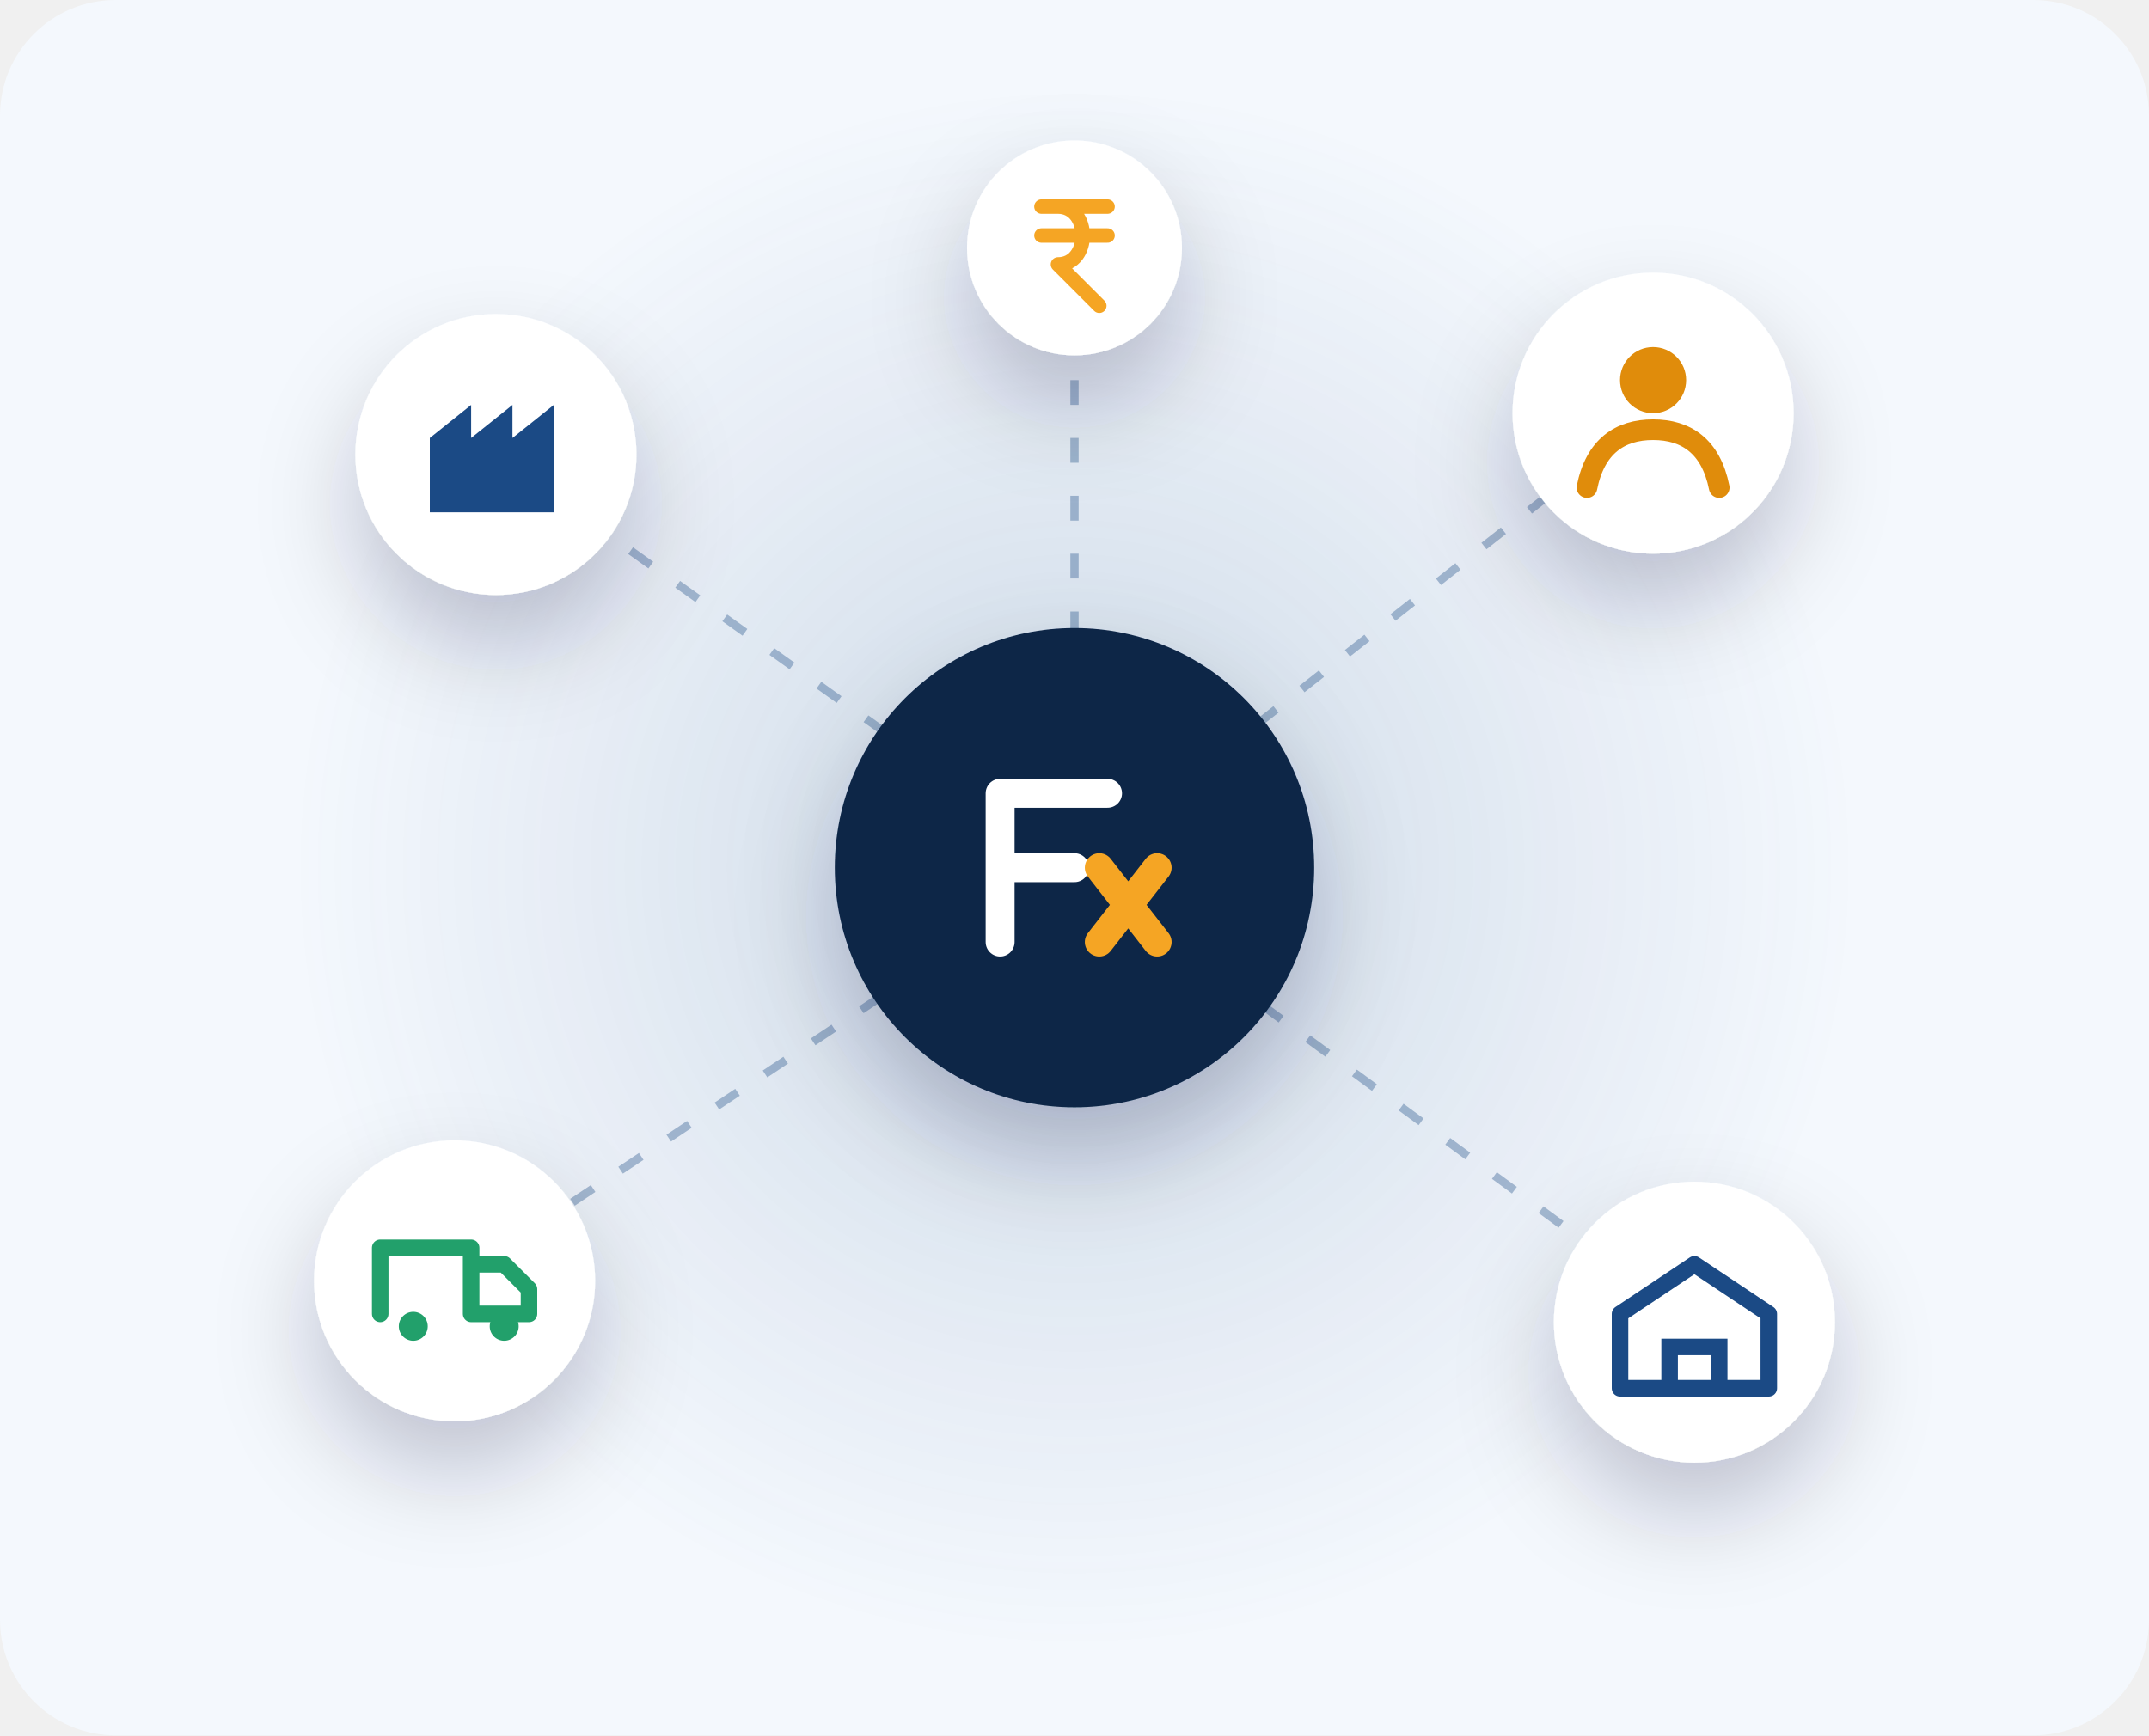
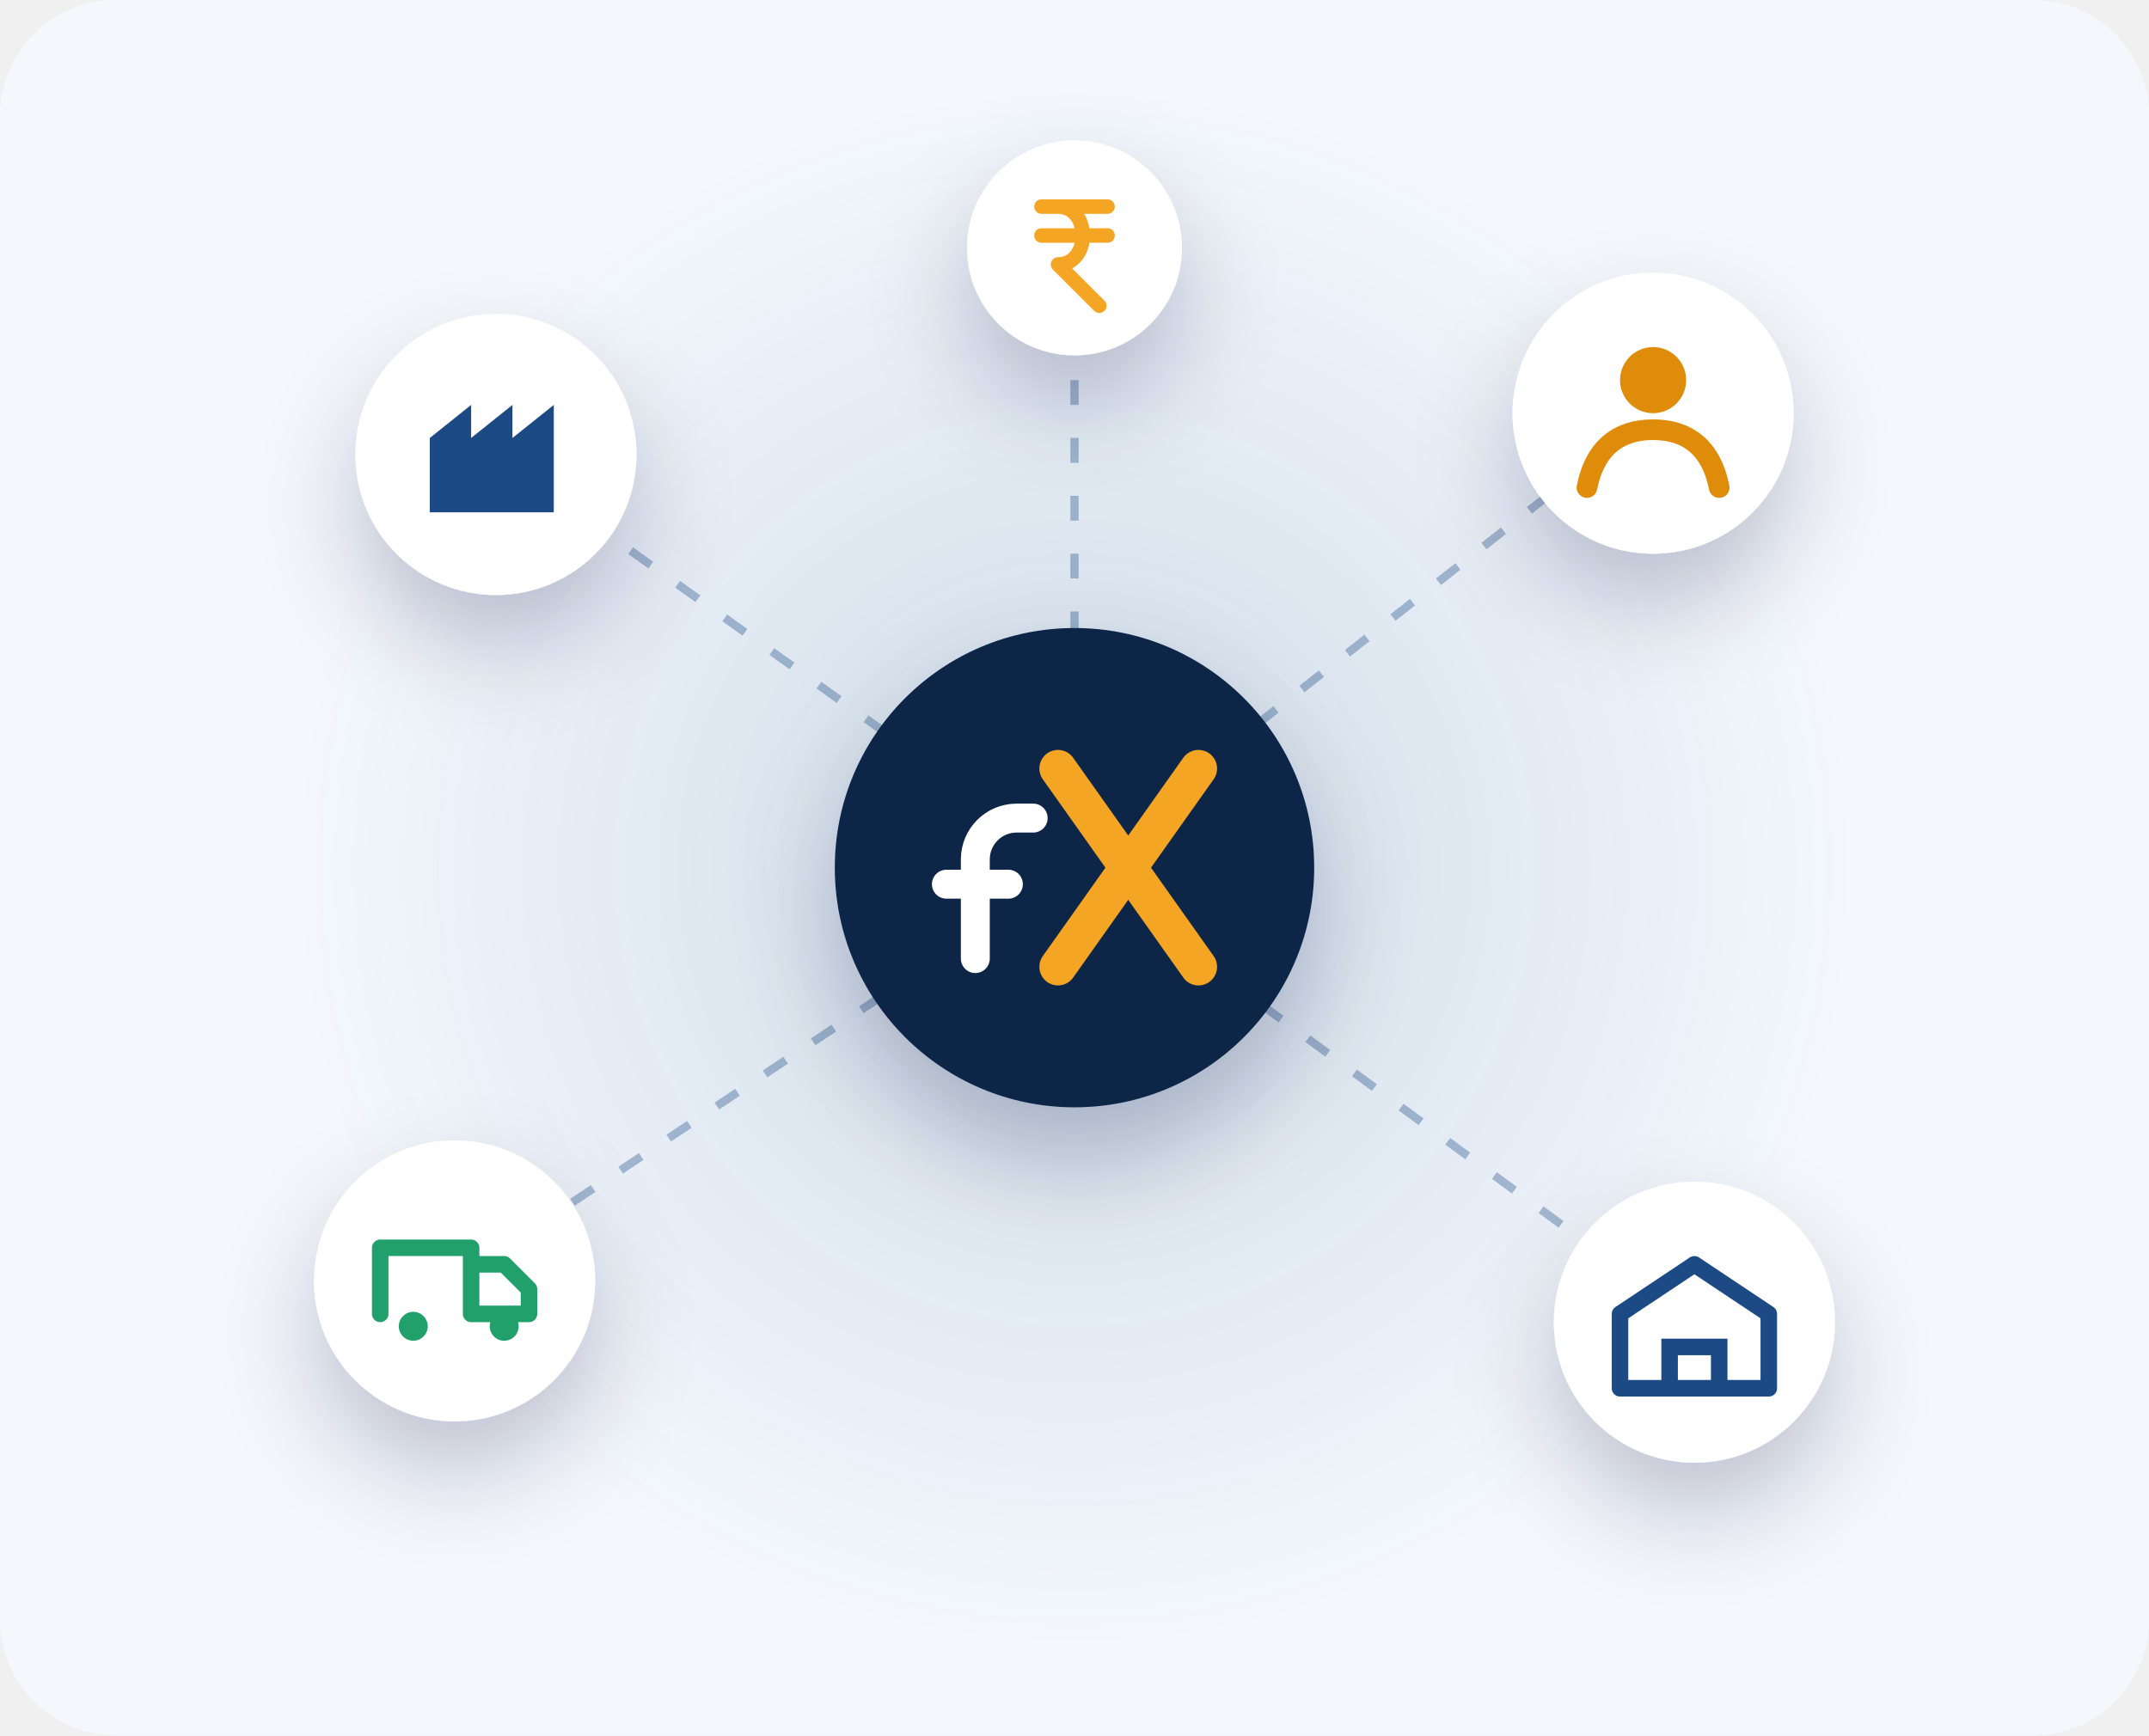
<svg xmlns="http://www.w3.org/2000/svg" viewBox="0 0 520 420" fill="none" role="img" aria-label="Network of mills, traders and transporters">
  <defs>
    <radialGradient id="a-glow" cx="50%" cy="50%" r="50%">
      <stop offset="0" stop-color="#1b4a85" stop-opacity=".18" />
      <stop offset="1" stop-color="#1b4a85" stop-opacity="0" />
    </radialGradient>
    <filter id="a-shadow" x="-30%" y="-30%" width="160%" height="170%">
      <feDropShadow dx="0" dy="12" stdDeviation="12" flood-color="#071a33" flood-opacity=".22" />
    </filter>
  </defs>
  <rect width="520" height="420" rx="28" fill="#f4f8fd" />
  <circle cx="260" cy="210" r="190" fill="url(#a-glow)" />
  <g stroke="#1b4a85" stroke-opacity=".35" stroke-width="2" stroke-dasharray="6 8">
    <path d="M260 210L120 110M260 210L400 100M260 210L110 310M260 210L410 320M260 210L260 60" />
  </g>
  <g filter="url(#a-shadow)">
    <circle cx="260" cy="210" r="58" fill="#0b2547" />
  </g>
-   <path d="M242 228v-36h26M242 210h18" stroke="#fff" stroke-width="7" stroke-linecap="round" stroke-linejoin="round" />
-   <path d="M266 210l14 18M280 210l-14 18" stroke="#f5a524" stroke-width="7" stroke-linecap="round" />
+   <path d="M236 232V208a10 10 0 0 1 10-10h4M229 214h15" stroke="#fff" stroke-width="7" stroke-linecap="round" stroke-linejoin="round" />
+   <path d="M256 186l34 48M290 186l-34 48" stroke="#f5a524" stroke-width="9" stroke-linecap="round" />
  <g filter="url(#a-shadow)">
    <circle cx="120" cy="110" r="34" fill="#fff" />
    <circle cx="400" cy="100" r="34" fill="#fff" />
    <circle cx="110" cy="310" r="34" fill="#fff" />
    <circle cx="410" cy="320" r="34" fill="#fff" />
    <circle cx="260" cy="60" r="26" fill="#fff" />
  </g>
  <path d="M104 124v-18l10-8v8l10-8v8l10-8v26z" fill="#1b4a85" />
  <circle cx="400" cy="92" r="8" fill="#e08c0b" />
  <path d="M384 118c2-10 8-14 16-14s14 4 16 14" stroke="#e08c0b" stroke-width="5" stroke-linecap="round" />
  <path d="M92 318v-16h22v16M114 306h8l6 6v6h-14" stroke="#22a06b" stroke-width="4" stroke-linejoin="round" stroke-linecap="round" />
  <circle cx="100" cy="321" r="3.5" fill="#22a06b" />
  <circle cx="122" cy="321" r="3.5" fill="#22a06b" />
  <path d="M392 336v-18l18-12 18 12v18z" stroke="#1b4a85" stroke-width="4" stroke-linejoin="round" />
  <path d="M404 336v-10h12v10" stroke="#1b4a85" stroke-width="4" />
  <path d="M252 50h16M252 57h16M256 50c8 0 8 14 0 14l10 10" stroke="#f5a524" stroke-width="3.5" stroke-linecap="round" stroke-linejoin="round" />
</svg>
